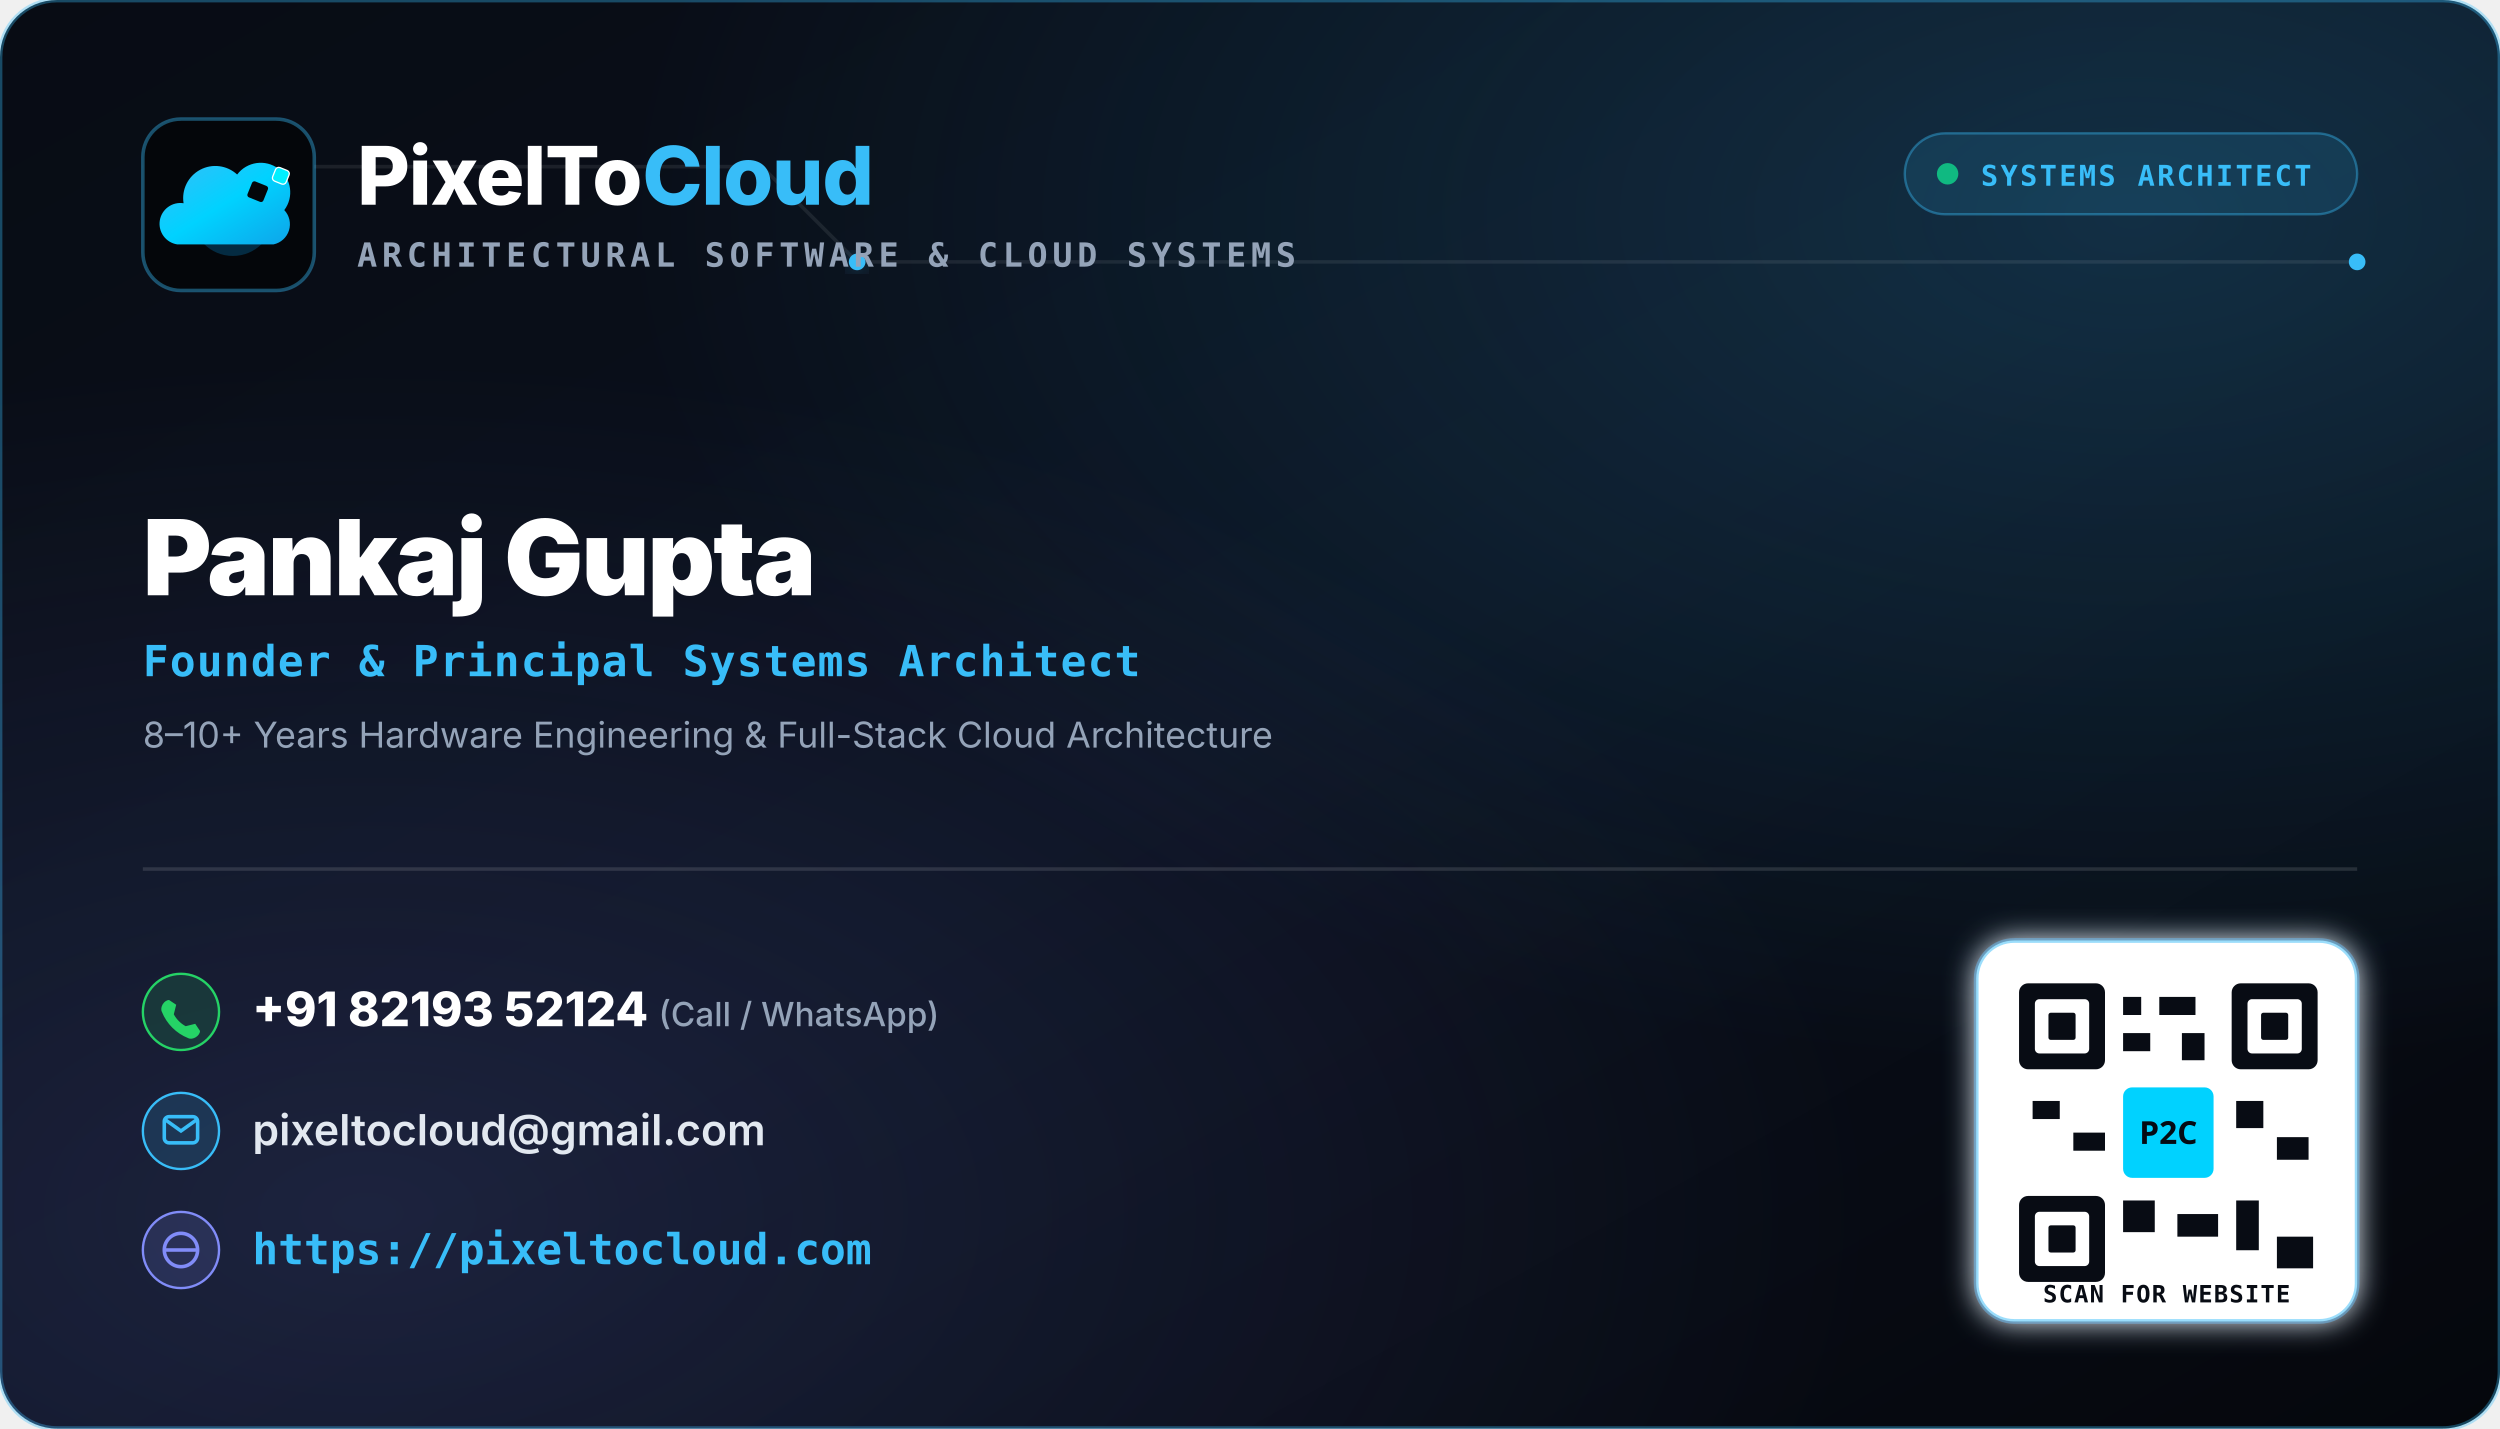
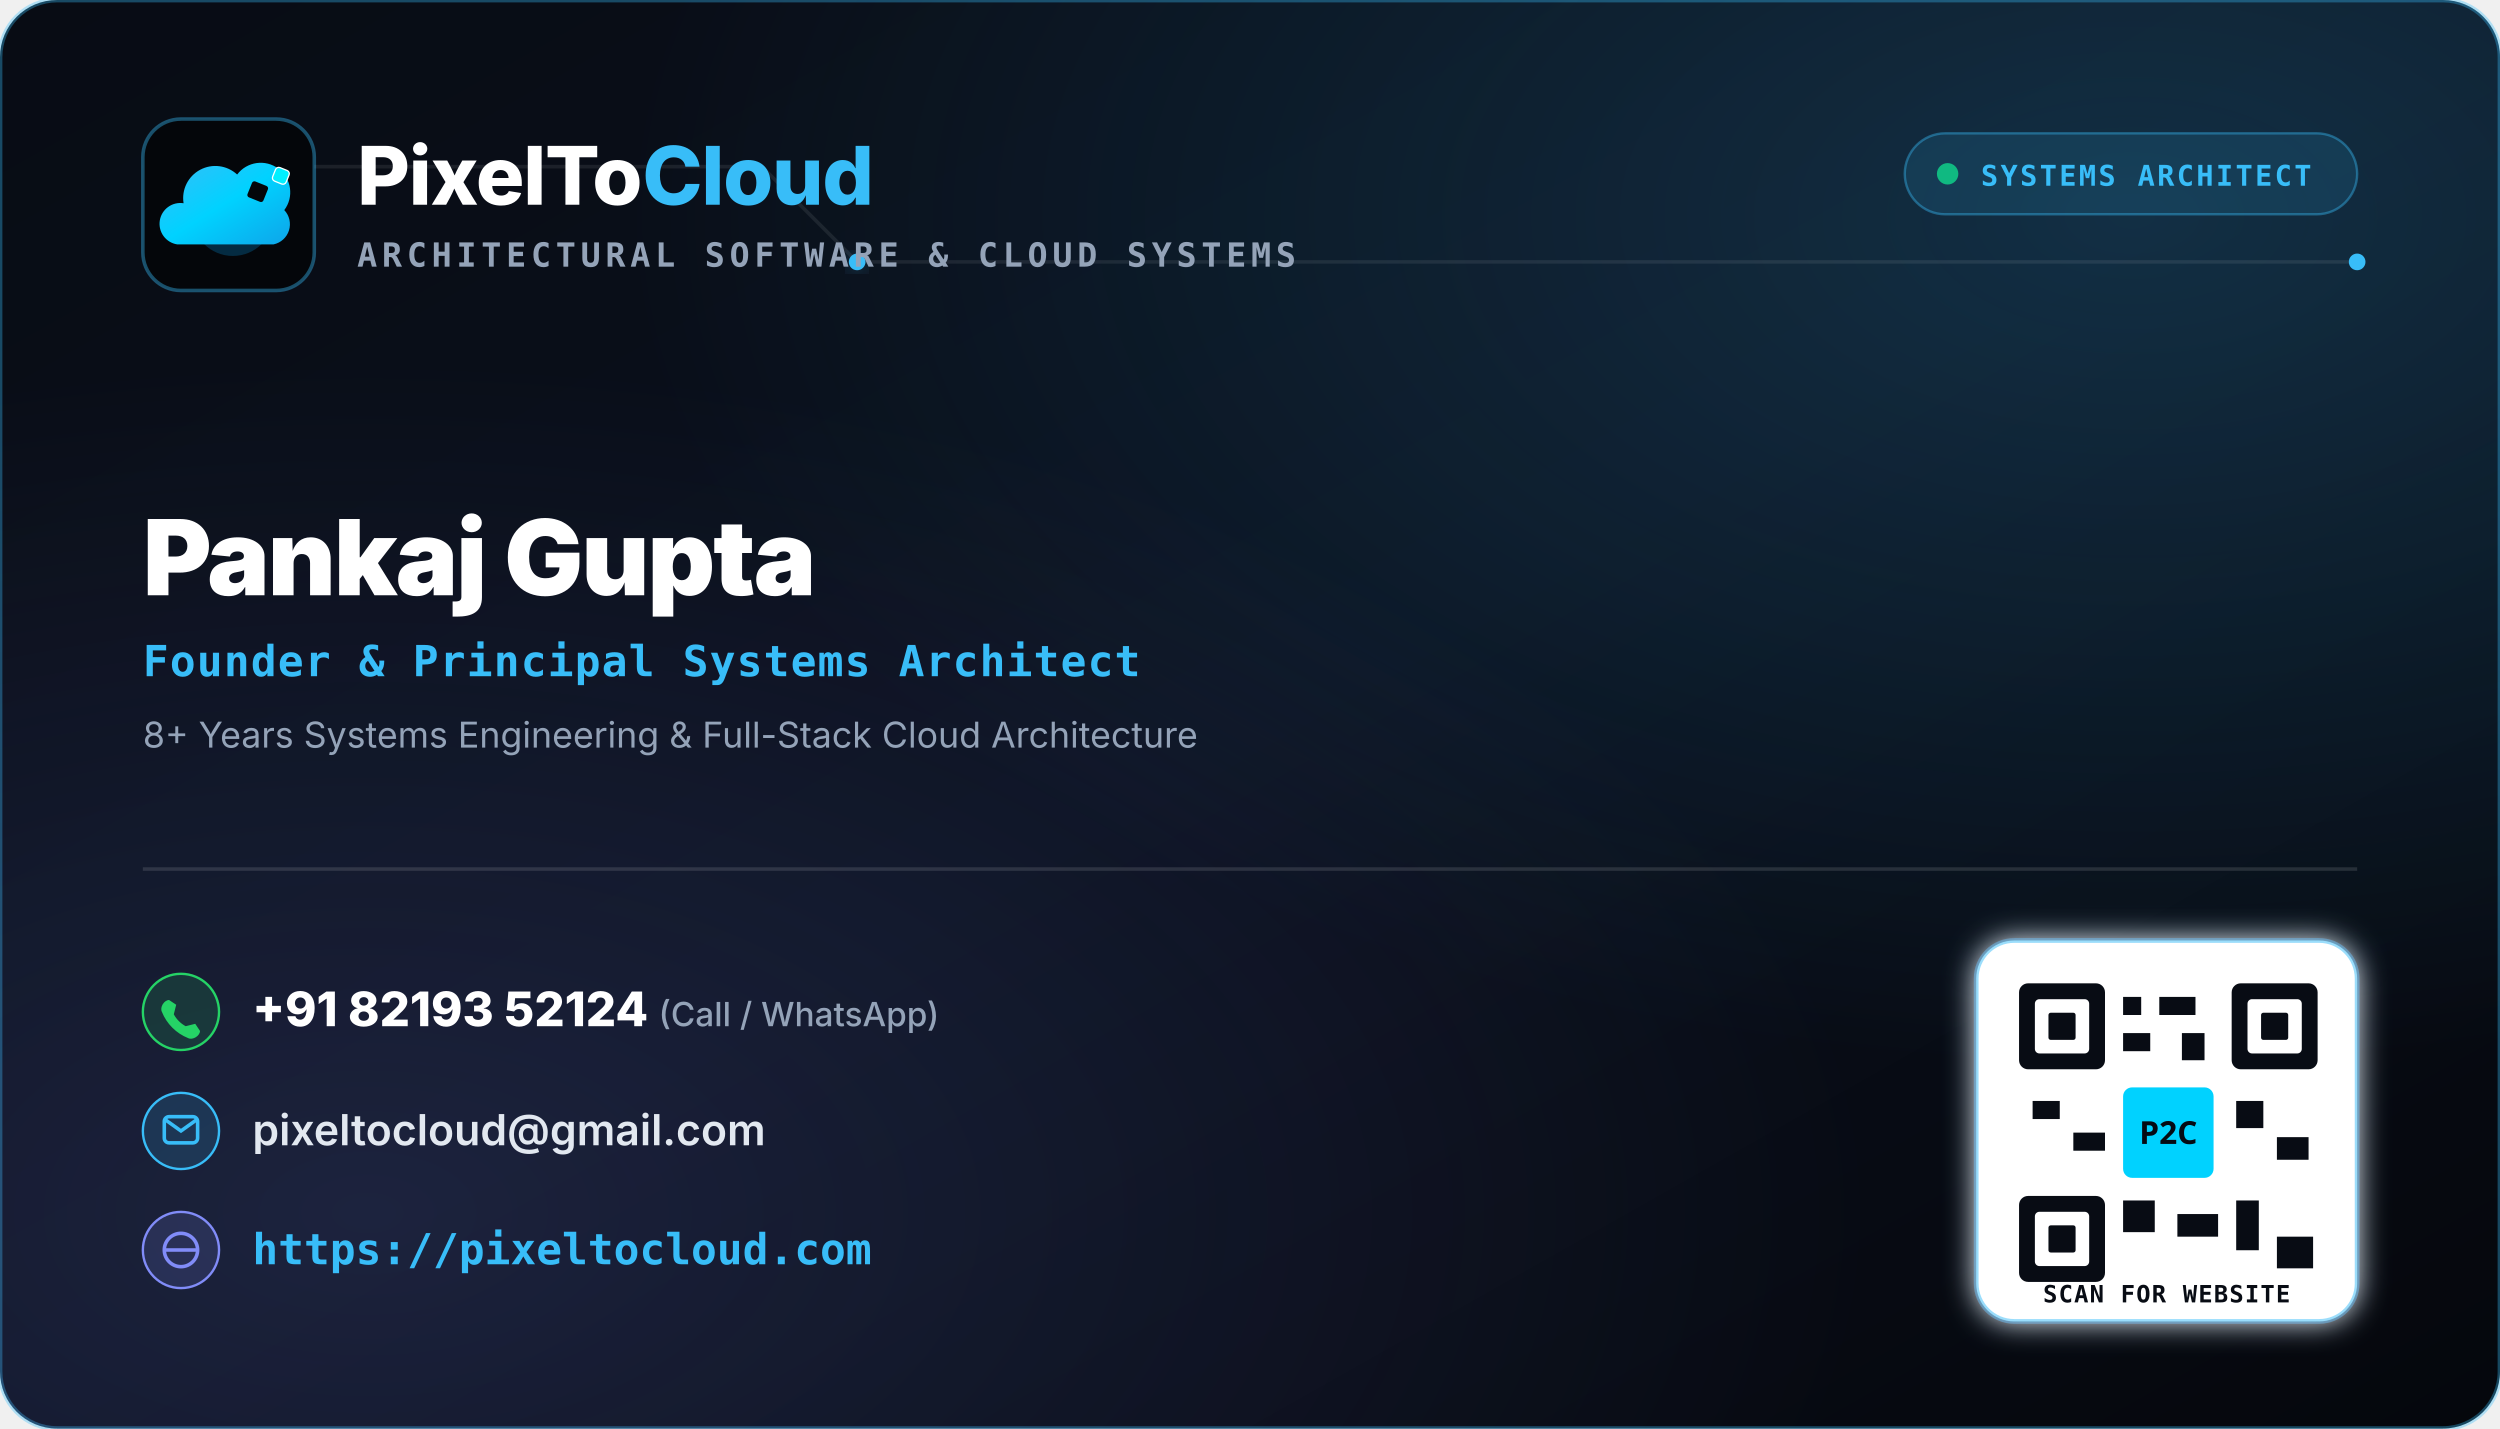
<svg xmlns="http://www.w3.org/2000/svg" viewBox="0 0 1050 600" width="1050" height="600">
  <defs>
    <linearGradient id="cardBg" x1="0%" y1="0%" x2="100%" y2="100%">
      <stop offset="0%" stop-color="#080c14" />
      <stop offset="50%" stop-color="#0a101d" />
      <stop offset="100%" stop-color="#05070c" />
    </linearGradient>
    <linearGradient id="cyanMetallic" x1="0%" y1="0%" x2="100%" y2="100%">
      <stop offset="0%" stop-color="#38bdf8" />
      <stop offset="50%" stop-color="#00d2ff" />
      <stop offset="100%" stop-color="#0ea5e9" />
    </linearGradient>
    <linearGradient id="purpleGlow" x1="0%" y1="0%" x2="100%" y2="100%">
      <stop offset="0%" stop-color="#818cf8" />
      <stop offset="100%" stop-color="#6366f1" />
    </linearGradient>
    <radialGradient id="meshRadial" cx="85%" cy="15%" r="60%">
      <stop offset="0%" stop-color="#38bdf8" stop-opacity="0.18" />
      <stop offset="100%" stop-color="#38bdf8" stop-opacity="0" />
    </radialGradient>
    <radialGradient id="meshRadial2" cx="15%" cy="85%" r="60%">
      <stop offset="0%" stop-color="#818cf8" stop-opacity="0.15" />
      <stop offset="100%" stop-color="#818cf8" stop-opacity="0" />
    </radialGradient>
    <filter id="glow" x="-20%" y="-20%" width="140%" height="140%">
      <feGaussianBlur stdDeviation="6" result="blur" />
      <feComposite in="SourceGraphic" in2="blur" operator="over" />
    </filter>
  </defs>
  <rect width="1050" height="600" rx="24" fill="url(#cardBg)" stroke="rgba(56, 189, 248, 0.35)" stroke-width="2" />
  <rect width="1050" height="600" rx="24" fill="url(#meshRadial)" />
  <rect width="1050" height="600" rx="24" fill="url(#meshRadial2)" />
  <path d="M 60 70 L 320 70 L 360 110 L 990 110" stroke="rgba(255, 255, 255, 0.08)" stroke-width="1.5" fill="none" />
  <circle cx="360" cy="110" r="3.5" fill="#38bdf8" filter="url(#glow)" />
  <circle cx="990" cy="110" r="3.5" fill="#38bdf8" />
  <g transform="translate(60, 50)">
    <rect width="72" height="72" rx="16" fill="#04060a" stroke="rgba(56, 189, 248, 0.4)" stroke-width="1.5" />
    <g transform="translate(36, 44) scale(0.18)">
      <circle cx="10" cy="-20" r="95" fill="#0284c7" opacity="0.3" />
      <path d="M -120 48 L 105 48 A 48 48 0 0 0 130 -32 A 62 62 0 0 0 20 -115 A 75 75 0 0 0 -105 -48 A 48 48 0 0 0 -120 48 Z" fill="url(#cyanMetallic)" />
      <g transform="translate(68, -75) rotate(22)">
        <rect x="-20" y="-20" width="40" height="40" rx="6" fill="#04060a" />
      </g>
      <g transform="translate(122, -112) rotate(22)">
        <rect x="-17" y="-17" width="34" height="34" rx="8" fill="#00f0ff" stroke="#fff" stroke-width="3" />
      </g>
    </g>
  </g>
  <text x="150" y="86" font-family="'Plus Jakarta Sans', 'Inter', -apple-system, sans-serif" font-weight="800" font-size="34" fill="#ffffff" letter-spacing="-0.5">PixelTo<tspan fill="#38bdf8">Cloud</tspan>
  </text>
  <text x="150" y="112" font-family="'Fira Code', monospace" font-weight="600" font-size="14" fill="#94a3b8" letter-spacing="2">ARCHITECTURAL SOFTWARE &amp; CLOUD SYSTEMS</text>
  <g transform="translate(800, 56)">
    <rect width="190" height="34" rx="17" fill="rgba(56, 189, 248, 0.12)" stroke="rgba(56, 189, 248, 0.4)" stroke-width="1" />
    <circle cx="18" cy="17" r="4.5" fill="#10b981" />
    <text x="32" y="22" font-family="'Fira Code', monospace" font-size="12" font-weight="700" fill="#38bdf8" letter-spacing="1">SYSTEMS ARCHITECT</text>
  </g>
  <g transform="translate(60, 210)">
    <text x="0" y="40" font-family="'Plus Jakarta Sans', 'Inter', -apple-system, sans-serif" font-weight="900" font-size="44" fill="#ffffff" letter-spacing="-0.8">Pankaj Gupta</text>
    <text x="0" y="74" font-family="'Fira Code', monospace" font-weight="600" font-size="18" fill="#38bdf8" letter-spacing="0.5">Founder &amp; Principal Systems Architect</text>
-     <text x="0" y="104" font-family="'Inter', sans-serif" font-weight="400" font-size="15" fill="#94a3b8">8–10+ Years Hardware Engineering &amp; Full-Stack Cloud Architecture</text>
+     <text x="0" y="104" font-family="'Inter', sans-serif" font-weight="400" font-size="15" fill="#94a3b8">8+ Years Systems Engineering &amp; Full-Stack Cloud Architecture</text>
  </g>
  <line x1="60" y1="365" x2="990" y2="365" stroke="rgba(255, 255, 255, 0.12)" stroke-width="1.5" />
  <g transform="translate(60, 400)">
    <g transform="translate(0, 25)">
      <circle cx="16" cy="0" r="16" fill="rgba(37, 211, 102, 0.15)" stroke="#25d366" stroke-width="1" />
      <path d="M 11 -5 L 14 -3 L 13 1 C 14 3, 16 5, 18 6 L 22 5 L 24 8 C 24 10, 21 12, 19 11 C 14 9, 10 5, 8 0 C 7 -2, 9 -5, 11 -5 Z" fill="#25d366" />
      <text x="46" y="6" font-family="'Inter', sans-serif" font-size="20" font-weight="800" fill="#ffffff">+91 82193 52124 <tspan font-size="14" font-weight="500" fill="#94a3b8">(Call / WhatsApp)</tspan>
      </text>
    </g>
    <g transform="translate(0, 75)">
      <circle cx="16" cy="0" r="16" fill="rgba(56, 189, 248, 0.15)" stroke="#38bdf8" stroke-width="1" />
      <rect x="9" y="-6" width="14" height="11" rx="2" fill="none" stroke="#38bdf8" stroke-width="1.5" />
      <path d="M 9 -5 L 16 0 L 23 -5" stroke="#38bdf8" stroke-width="1.5" fill="none" />
      <text x="46" y="6" font-family="'Inter', sans-serif" font-size="18" font-weight="600" fill="#e2e8f0">pixeltocloud@gmail.com</text>
    </g>
    <g transform="translate(0, 125)">
      <circle cx="16" cy="0" r="16" fill="rgba(129, 140, 248, 0.15)" stroke="#818cf8" stroke-width="1" />
      <circle cx="16" cy="0" r="7" fill="none" stroke="#818cf8" stroke-width="1.5" />
      <line x1="9" y1="0" x2="23" y2="0" stroke="#818cf8" stroke-width="1.5" />
      <text x="46" y="6" font-family="'Fira Code', monospace" font-size="18" font-weight="700" fill="#38bdf8">https://pixeltocloud.com</text>
    </g>
  </g>
  <g transform="translate(830, 395)">
    <rect width="160" height="160" rx="16" fill="#ffffff" stroke="rgba(56, 189, 248, 0.5)" stroke-width="2" filter="url(#glow)" />
    <g transform="translate(18, 18) scale(0.95)">
      <rect x="0" y="0" width="38" height="38" rx="4" fill="#080c14" />
      <rect x="7" y="7" width="24" height="24" rx="2" fill="#ffffff" />
      <rect x="13" y="13" width="12" height="12" rx="1" fill="#080c14" />
      <rect x="94" y="0" width="38" height="38" rx="4" fill="#080c14" />
      <rect x="101" y="7" width="24" height="24" rx="2" fill="#ffffff" />
      <rect x="107" y="13" width="12" height="12" rx="1" fill="#080c14" />
      <rect x="0" y="94" width="38" height="38" rx="4" fill="#080c14" />
      <rect x="7" y="101" width="24" height="24" rx="2" fill="#ffffff" />
      <rect x="13" y="107" width="12" height="12" rx="1" fill="#080c14" />
      <rect x="46" y="6" width="8" height="8" fill="#080c14" />
      <rect x="62" y="6" width="16" height="8" fill="#080c14" />
      <rect x="46" y="22" width="12" height="8" fill="#080c14" />
      <rect x="72" y="22" width="10" height="12" fill="#080c14" />
      <rect x="46" y="46" width="40" height="40" rx="4" fill="#00d2ff" />
      <text x="66" y="71" font-family="'Plus Jakarta Sans', sans-serif" font-weight="900" font-size="14" fill="#050b14" text-anchor="middle">P2C</text>
      <rect x="6" y="52" width="12" height="8" fill="#080c14" />
      <rect x="24" y="66" width="14" height="8" fill="#080c14" />
      <rect x="96" y="52" width="12" height="12" fill="#080c14" />
      <rect x="114" y="68" width="14" height="10" fill="#080c14" />
      <rect x="46" y="96" width="14" height="14" fill="#080c14" />
      <rect x="70" y="102" width="18" height="10" fill="#080c14" />
      <rect x="96" y="96" width="10" height="22" fill="#080c14" />
      <rect x="114" y="112" width="16" height="14" fill="#080c14" />
    </g>
    <text x="80" y="152" font-family="'Fira Code', monospace" font-size="10" font-weight="700" fill="#080c14" text-anchor="middle" letter-spacing="0.5">SCAN FOR WEBSITE</text>
  </g>
</svg>
